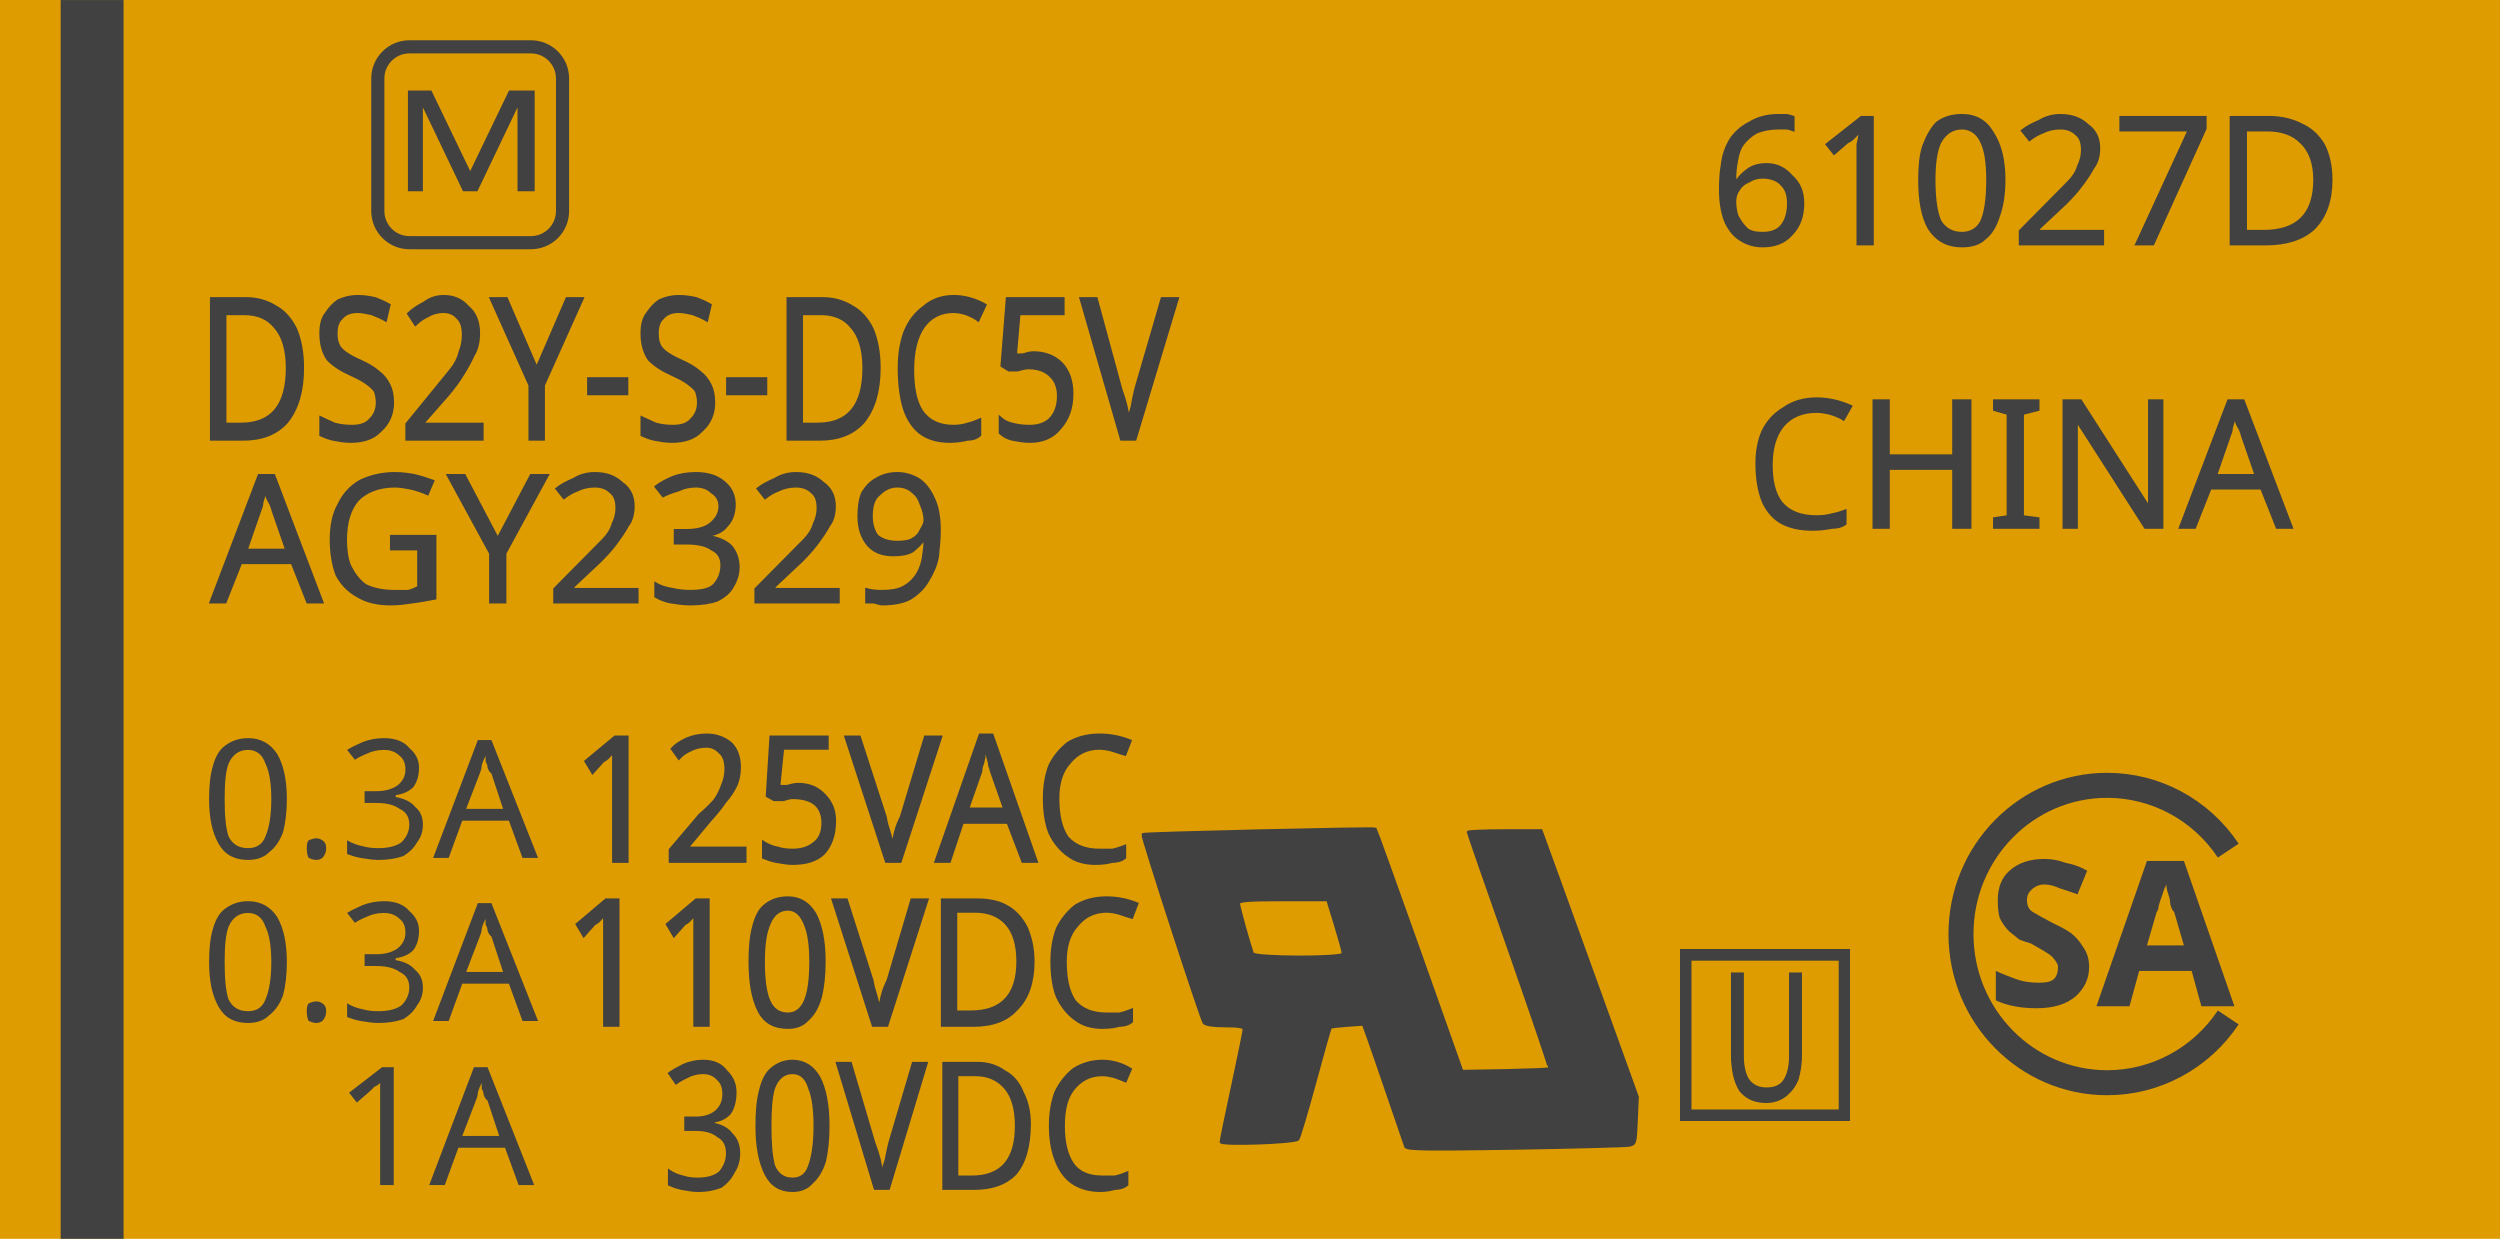
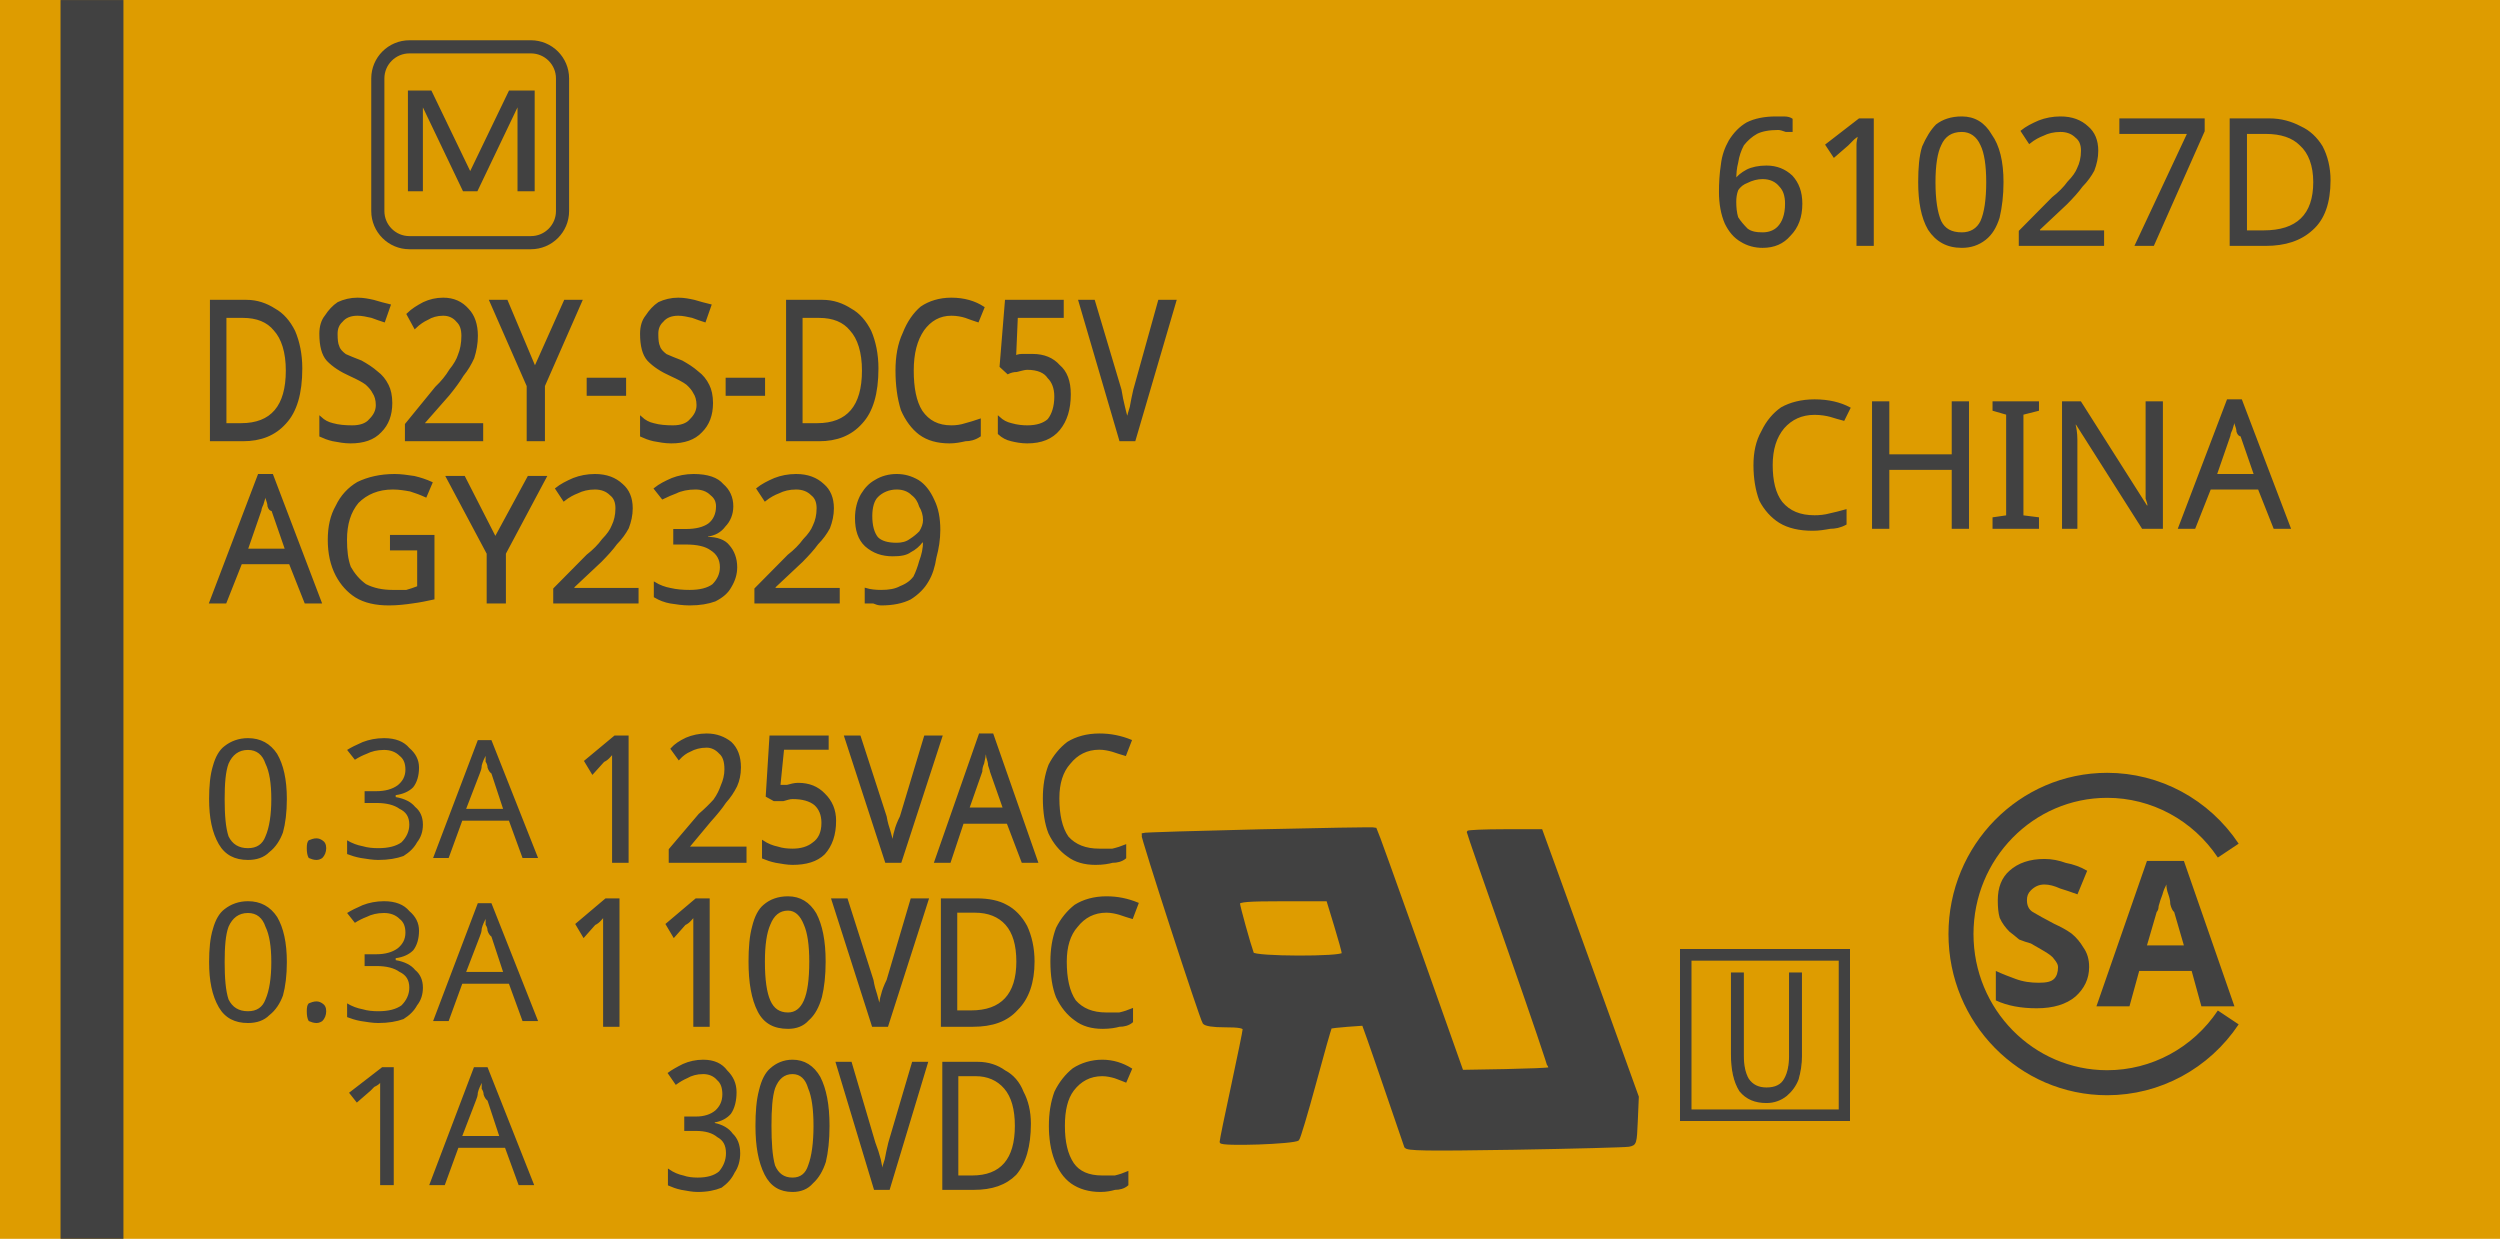
- <svg xmlns="http://www.w3.org/2000/svg" height="0.39in" viewBox="0 0 19.99 9.906" width="0.787in" version="1.1" id="svg8" gorn="0">
+ <svg xmlns="http://www.w3.org/2000/svg" width=".787in" height=".39in" version="1.1" viewBox="0 0 19.99 9.906">
  <g id="breadboard">
-     <defs id="defs2">
-       <filter height="1.007" y="-0.004" style="color-interpolation-filters:sRGB" width="1.007" x="-0.004" id="filter6786-4">
-         <feGaussianBlur stdDeviation="0.037" id="feGaussianBlur6788-7" />
+     <defs>
+       <filter id="filter6786-4" x="-.004" y="-.004" width="1.007" height="1.007" color-interpolation-filters="sRGB">
+         <feGaussianBlur stdDeviation="0.037" />
      </filter>
    </defs>
-     <g transform="translate(-2.9296876e-7,-3.691448)">
+     <g transform="translate(-2.9297e-7 -3.6914)">
      <g>
-         <g>
-           <g>
-             <g style="display:inline" id="layer2" gorn="0.4.0.0.0.0">
-               <rect height="9.906" y="3.691" style="display:inline;stroke-linecap:butt;stroke-linejoin:round;stroke-miterlimit:4;stroke-dasharray:none;" width="19.99" fill="#de9c00" stroke="none" stroke-width="0.633" x="2.9296876e-007" id="rect6872" gorn="0.4.0.0.0.0.0" fill-opacity="1" stroke-opacity="1" />
-             </g>
+         <rect x="2.9297e-7" y="3.691" width="19.99" height="9.906" fill="#de9c00" stroke-linejoin="round" stroke-width=".633" />
+       </g>
+     </g>
+     <g transform="translate(0 -4.094)">
+       <g transform="translate(.0090424 5.7114)">
+         <rect x=".482" y="-1.61" width=".489" height="9.891" fill="#414141" stroke="#414141" stroke-width=".014" />
+         <g transform="scale(.90303 1.1074)">
+           <g fill="#414141" font-family="Droid Sans" font-size="1.413" letter-spacing="0" stroke="#414141" stroke-width=".021" word-spacing="0" style="font-feature-settings:normal;font-variant-caps:normal;font-variant-ligatures:normal;font-variant-numeric:normal;line-height:125%" xml:space="preserve">
+             <text x="1.717" y="1.712" fill="#414141" font-family="Droid Sans" font-size="1.413" stroke="#414141" stroke-width=".021" style="font-feature-settings:normal;font-variant-caps:normal;font-variant-ligatures:normal;font-variant-numeric:normal">DS2Y-S-DC5V</text>
+           </g>
+         </g>
+         <g transform="scale(.99467 1.0054)">
+           <g fill="#414141" font-family="Droid Sans" font-size="1.413" letter-spacing="0" stroke="#414141" stroke-width=".014" word-spacing="0" style="font-feature-settings:normal;font-variant-caps:normal;font-variant-ligatures:normal;font-variant-numeric:normal;line-height:125%" xml:space="preserve">
+             <text x="13.739" y="0.337" fill="#414141" font-family="Droid Sans" font-size="1.413" stroke="#414141" stroke-width=".014" style="font-feature-settings:normal;font-variant-caps:normal;font-variant-ligatures:normal;font-variant-numeric:normal">61027D</text>
+           </g>
+           <g fill="#414141" font-family="Droid Sans" font-size="1.413" letter-spacing="0" stroke="#414141" stroke-width=".014" word-spacing="0" style="font-feature-settings:normal;font-variant-caps:normal;font-variant-ligatures:normal;font-variant-numeric:normal;line-height:125%" xml:space="preserve">
+             <text x="14.014" y="2.588" fill="#414141" font-family="Droid Sans" font-size="1.413" stroke="#414141" stroke-width=".014" style="font-feature-settings:normal;font-variant-caps:normal;font-variant-ligatures:normal;font-variant-numeric:normal">CHINA</text>
+           </g>
+           <g fill="#414141" font-family="Droid Sans" font-size="1.413" letter-spacing="0" stroke="#414141" stroke-width=".014" word-spacing="0" style="font-feature-settings:normal;font-variant-caps:normal;font-variant-ligatures:normal;font-variant-numeric:normal;line-height:125%" xml:space="preserve">
+             <text x="1.68" y="3.182" fill="#414141" font-family="Droid Sans" font-size="1.413" stroke="#414141" stroke-width=".014" style="font-feature-settings:normal;font-variant-caps:normal;font-variant-ligatures:normal;font-variant-numeric:normal">AGY2329</text>
+           </g>
+         </g>
+         <g transform="scale(.95017 1.0524)">
+           <g fill="#414141" font-family="Droid Sans" font-size="1.35" letter-spacing="0" stroke="#414141" stroke-width=".014" word-spacing="0" style="font-feature-settings:normal;font-variant-caps:normal;font-variant-ligatures:normal;font-variant-numeric:normal;line-height:125%" xml:space="preserve">
+             <text x="4.79" y="5.014" fill="#414141" font-family="Droid Sans" font-size="1.35" stroke="#414141" stroke-width=".014" style="font-feature-settings:normal;font-variant-caps:normal;font-variant-ligatures:normal;font-variant-numeric:normal">125VAC</text>
+           </g>
+         </g>
+         <g transform="scale(.94194 1.0616)">
+           <g fill="#414141" font-family="Droid Sans" font-size="1.339" letter-spacing="0" stroke="#414141" stroke-width=".014" word-spacing="0" style="font-feature-settings:normal;font-variant-caps:normal;font-variant-ligatures:normal;font-variant-numeric:normal;line-height:125%" xml:space="preserve">
+             <text x="4.757" y="6.202" fill="#414141" font-family="Droid Sans" font-size="1.339" stroke="#414141" stroke-width=".014" style="font-feature-settings:normal;font-variant-caps:normal;font-variant-ligatures:normal;font-variant-numeric:normal">110VDC</text>
+           </g>
+         </g>
+         <g transform="scale(.92831 1.0772)">
+           <g fill="#414141" font-family="Droid Sans" font-size="1.319" letter-spacing="0" stroke="#414141" stroke-width=".013" word-spacing="0" style="font-feature-settings:normal;font-variant-caps:normal;font-variant-ligatures:normal;font-variant-numeric:normal;line-height:125%" xml:space="preserve">
+             <text x="5.689" y="7.325" fill="#414141" font-family="Droid Sans" font-size="1.319" stroke="#414141" stroke-width=".013" style="font-feature-settings:normal;font-variant-caps:normal;font-variant-ligatures:normal;font-variant-numeric:normal">30VDC</text>
+           </g>
+         </g>
+         <path d="m11.229 7.551c-5e-3 -0.015-0.065-0.19-0.133-0.388-0.068-0.198-0.141-0.412-0.164-0.475l-0.041-0.114-0.126 9e-3c-0.069 5e-3 -0.13 0.012-0.134 0.016-5e-3 4e-3 -0.061 0.203-0.126 0.443-0.065 0.24-0.126 0.443-0.135 0.451-0.029 0.028-0.617 0.048-0.617 0.021 0-0.013 0.041-0.215 0.092-0.449 0.05-0.234 0.092-0.437 0.092-0.452 0-0.019-0.042-0.026-0.15-0.026-0.096 0-0.157-9e-3 -0.17-0.026-0.023-0.03-0.5-1.498-0.49-1.508 0.01-0.01 1.853-0.053 1.862-0.044 5e-3 5e-3 0.162 0.442 0.351 0.973l0.342 0.965 0.344-6e-3c0.189-4e-3 0.347-0.01 0.352-0.015 5e-3 -5e-3 -0.14-0.429-0.32-0.944-0.181-0.514-0.329-0.941-0.329-0.947 0-6e-3 0.132-0.012 0.293-0.012h0.293l0.103 0.283c0.057 0.156 0.23 0.635 0.385 1.065l0.282 0.782-8e-3 0.189c-8e-3 0.186-9e-3 0.189-0.062 0.2-0.03 5e-3 -0.441 0.016-0.914 0.024-0.717 0.011-0.862 9e-3 -0.87-0.014zm-0.499-1.543c0-0.013-0.028-0.115-0.062-0.226l-0.062-0.203h-0.355c-0.281 0-0.355 6e-3 -0.355 0.027 0 0.023 0.084 0.325 0.111 0.4 0.013 0.035 0.723 0.037 0.723 0.002z" fill="#414141" stroke="#414141" stroke-width=".02" />
+         <g transform="matrix(.053863 0 0 .054442 4.039 -4.5926)">
+           <rect x="174.45" y="194.24" width="24.856" height="24.856" fill-opacity="0" filter="url(#filter6786-4)" stroke="#414141" stroke-width="3" />
+         </g>
+         <g transform="scale(.84965 1.177)">
+           <g fill="#414141" font-family="Droid Sans" font-size="1.207" letter-spacing="0" stroke="#414141" stroke-width=".012" word-spacing="0" style="font-feature-settings:normal;font-variant-caps:normal;font-variant-ligatures:normal;font-variant-numeric:normal;line-height:125%" xml:space="preserve">
+             <text x="16.176" y="6.097" fill="#414141" font-family="Droid Sans" font-size="1.207" stroke="#414141" stroke-width=".012" style="font-feature-settings:normal;font-variant-caps:normal;font-variant-ligatures:normal;font-variant-numeric:normal">U</text>
+           </g>
+         </g>
+         <path d="m17.808 6.518a1.169 1.189 0 0 1-0.968 0.522 1.169 1.189 0 0 1-1.169-1.189 1.169 1.189 0 0 1 1.169-1.189 1.169 1.189 0 0 1 0.968 0.522" fill="none" fill-opacity="0" stroke="#414141" stroke-width=".2" />
+         <rect x="3.012" y="-1.243" width="1.477" height="1.566" ry=".253" fill="none" stroke="#414141" stroke-linejoin="round" stroke-width=".105" />
+         <g transform="scale(1.1217 .89149)">
+           <g fill="#414141" font-family="Droid Sans" font-size="1.253" letter-spacing="0" stroke="#414141" stroke-width=".013" word-spacing="0" style="font-feature-settings:normal;font-variant-caps:normal;font-variant-ligatures:normal;font-variant-numeric:normal;line-height:125%" xml:space="preserve">
+             <text x="2.782" y="-0.104" fill="#414141" font-family="Droid Sans" font-size="1.253" stroke="#414141" stroke-width=".013" style="font-feature-settings:normal;font-variant-caps:normal;font-variant-ligatures:normal;font-variant-numeric:normal">M</text>
+           </g>
+         </g>
+         <g transform="scale(.99467 1.0054)">
+           <g fill="#414141" font-family="Droid Sans" font-size="1.611" font-weight="bold" letter-spacing="0" stroke-width=".242" word-spacing="0" style="font-feature-settings:normal;font-variant-caps:normal;font-variant-ligatures:normal;font-variant-numeric:normal;line-height:125%" xml:space="preserve">
+             <text x="15.958" y="6.396" fill="#414141" font-family="Droid Sans" font-size="1.611" font-weight="bold" stroke-width=".068" style="font-feature-settings:normal;font-variant-caps:normal;font-variant-ligatures:normal;font-variant-numeric:normal">SA</text>
+           </g>
+           <g fill="#414141" font-family="Droid Sans" font-size="1.319" letter-spacing="0" stroke-width=".242" word-spacing="0" style="font-feature-settings:normal;font-variant-caps:normal;font-variant-ligatures:normal;font-variant-numeric:normal;line-height:125%" xml:space="preserve">
+             <text x="2.689" y="7.816" fill="#414141" stroke-width=".068">1A</text>
+           </g>
+           <g fill="#414141" font-family="Droid Sans" font-size="1.319" letter-spacing="0" stroke-width=".242" word-spacing="0" style="font-feature-settings:normal;font-variant-caps:normal;font-variant-ligatures:normal;font-variant-numeric:normal;line-height:125%" xml:space="preserve">
+             <text x="1.609" y="6.512" fill="#414141" stroke-width=".068">0.3A</text>
+           </g>
+           <g fill="#414141" font-family="Droid Sans" font-size="1.319" letter-spacing="0" stroke-width=".242" word-spacing="0" style="font-feature-settings:normal;font-variant-caps:normal;font-variant-ligatures:normal;font-variant-numeric:normal;line-height:125%" xml:space="preserve">
+             <text x="1.609" y="5.213" fill="#414141" stroke-width=".068">0.3A</text>
          </g>
        </g>
      </g>
    </g>
-     <g transform="translate(0,-4.093962)">
+     <g transform="translate(-2.9297e-7 -3.6914)">
      <g>
-         <g>
-           <g>
-             <g id="layer4" gorn="0.5.0.0.0.0">
-               <g transform="translate(0.00904238,5.711405)">
-                 <g>
-                   <g>
-                     <g>
-                       <g id="g4749" gorn="0.5.0.0.0.0.0.0.0.0.0">
-                         <rect height="9.891" y="-1.61" width="0.489" fill="#414141" stroke="#414141" stroke-width="0.014" x="0.483" id="rect5711-2" gorn="0.5.0.0.0.0.0.0.0.0.0.0" fill-opacity="1" stroke-opacity="1" />
-                         <g transform="scale(0.9030293,1.107384)">
-                           <g>
-                             <g>
-                               <g>
-                                 <g font-size="1.413" style="font-style:normal;font-variant:normal;font-weight:normal;font-stretch:normal;line-height:125%;font-family:Droid Sans;-inkscape-font-specification:'Malgun Gothic, Normal';font-variant-ligatures:normal;font-variant-caps:normal;font-variant-numeric:normal;font-feature-settings:normal;text-align:start;letter-spacing:0;word-spacing:0;writing-mode:lr-tb;text-anchor:start;stroke-linecap:butt;stroke-linejoin:miter;" fill="#414141" xml:space="preserve" stroke="#414141" stroke-width="0.021" id="text5715-9" gorn="0.5.0.0.0.0.0.0.0.0.0.1.0.0.0.0" fill-opacity="1" stroke-opacity="1">
-                                   <text y="1.712" font-size="1.414" style="font-style:normal;font-variant:normal;font-weight:normal;font-stretch:normal;font-family:Droid Sans;-inkscape-font-specification:'Droid Sans, Normal';font-variant-ligatures:normal;font-variant-caps:normal;font-variant-numeric:normal;font-feature-settings:normal;text-align:start;writing-mode:lr-tb;text-anchor:start;" fill="#414141" stroke="#414141" stroke-width="0.021" x="1.717" id="tspan5713" gorn="0.5.0.0.0.0.0.0.0.0.0.1.0.0.0.0.0" fill-opacity="1" stroke-opacity="1">DS2Y-S-DC5V</text>
-                                 </g>
-                               </g>
-                             </g>
-                           </g>
-                         </g>
-                         <g transform="scale(0.9946707,1.005358)">
-                           <g>
-                             <g>
-                               <g>
-                                 <g font-size="1.413" style="font-style:normal;font-variant:normal;font-weight:normal;font-stretch:normal;line-height:125%;font-family:Droid Sans;-inkscape-font-specification:'Malgun Gothic, Normal';font-variant-ligatures:normal;font-variant-caps:normal;font-variant-numeric:normal;font-feature-settings:normal;text-align:start;letter-spacing:0;word-spacing:0;writing-mode:lr-tb;text-anchor:start;stroke-linecap:butt;stroke-linejoin:miter;" fill="#414141" xml:space="preserve" stroke="#414141" stroke-width="0.014" id="text5719-9" gorn="0.5.0.0.0.0.0.0.0.0.0.2.0.0.0.0" fill-opacity="1" stroke-opacity="1">
-                                   <text y="0.337" font-size="1.414" style="font-style:normal;font-variant:normal;font-weight:normal;font-stretch:normal;font-family:Droid Sans;-inkscape-font-specification:'Droid Sans, Normal';font-variant-ligatures:normal;font-variant-caps:normal;font-variant-numeric:normal;font-feature-settings:normal;text-align:start;writing-mode:lr-tb;text-anchor:start;" fill="#414141" stroke="#414141" stroke-width="0.014" x="13.739" id="tspan5717" gorn="0.5.0.0.0.0.0.0.0.0.0.2.0.0.0.0.0" fill-opacity="1" stroke-opacity="1">61027D</text>
-                                 </g>
-                               </g>
-                             </g>
-                           </g>
-                         </g>
-                         <g transform="scale(0.9946707,1.005358)">
-                           <g>
-                             <g>
-                               <g>
-                                 <g font-size="1.413" style="font-style:normal;font-variant:normal;font-weight:normal;font-stretch:normal;line-height:125%;font-family:Droid Sans;-inkscape-font-specification:'Malgun Gothic, Normal';font-variant-ligatures:normal;font-variant-caps:normal;font-variant-numeric:normal;font-feature-settings:normal;text-align:start;letter-spacing:0;word-spacing:0;writing-mode:lr-tb;text-anchor:start;stroke-linecap:butt;stroke-linejoin:miter;" fill="#414141" xml:space="preserve" stroke="#414141" stroke-width="0.014" id="text5723-5" gorn="0.5.0.0.0.0.0.0.0.0.0.3.0.0.0.0" fill-opacity="1" stroke-opacity="1">
-                                   <text y="2.588" font-size="1.414" style="font-style:normal;font-variant:normal;font-weight:normal;font-stretch:normal;font-family:Droid Sans;-inkscape-font-specification:'Droid Sans, Normal';font-variant-ligatures:normal;font-variant-caps:normal;font-variant-numeric:normal;font-feature-settings:normal;text-align:start;writing-mode:lr-tb;text-anchor:start;" fill="#414141" stroke="#414141" stroke-width="0.014" x="14.014" id="tspan5721" gorn="0.5.0.0.0.0.0.0.0.0.0.3.0.0.0.0.0" fill-opacity="1" stroke-opacity="1">CHINA</text>
-                                 </g>
-                               </g>
-                             </g>
-                           </g>
-                         </g>
-                         <g transform="scale(0.9946707,1.005358)">
-                           <g>
-                             <g>
-                               <g>
-                                 <g font-size="1.413" style="font-style:normal;font-variant:normal;font-weight:normal;font-stretch:normal;line-height:125%;font-family:Droid Sans;-inkscape-font-specification:'Malgun Gothic, Normal';font-variant-ligatures:normal;font-variant-caps:normal;font-variant-numeric:normal;font-feature-settings:normal;text-align:start;letter-spacing:0;word-spacing:0;writing-mode:lr-tb;text-anchor:start;stroke-linecap:butt;stroke-linejoin:miter;" fill="#414141" xml:space="preserve" stroke="#414141" stroke-width="0.014" id="text5727-8" gorn="0.5.0.0.0.0.0.0.0.0.0.4.0.0.0.0" fill-opacity="1" stroke-opacity="1">
-                                   <text y="3.182" font-size="1.414" style="font-style:normal;font-variant:normal;font-weight:normal;font-stretch:normal;font-family:Droid Sans;-inkscape-font-specification:'Droid Sans, Normal';font-variant-ligatures:normal;font-variant-caps:normal;font-variant-numeric:normal;font-feature-settings:normal;text-align:start;writing-mode:lr-tb;text-anchor:start;" fill="#414141" stroke="#414141" stroke-width="0.014" x="1.68" id="tspan5725" gorn="0.5.0.0.0.0.0.0.0.0.0.4.0.0.0.0.0" fill-opacity="1" stroke-opacity="1">AGY2329</text>
-                                 </g>
-                               </g>
-                             </g>
-                           </g>
-                         </g>
-                         <g transform="scale(0.9501677,1.052446)">
-                           <g>
-                             <g>
-                               <g>
-                                 <g font-size="1.35" style="font-style:normal;font-variant:normal;font-weight:normal;font-stretch:normal;line-height:125%;font-family:Droid Sans;-inkscape-font-specification:'Malgun Gothic, Normal';font-variant-ligatures:normal;font-variant-caps:normal;font-variant-numeric:normal;font-feature-settings:normal;text-align:start;letter-spacing:0;word-spacing:0;writing-mode:lr-tb;text-anchor:start;stroke-linecap:butt;stroke-linejoin:miter;" fill="#414141" xml:space="preserve" stroke="#414141" stroke-width="0.014" id="text5731-0" gorn="0.5.0.0.0.0.0.0.0.0.0.5.0.0.0.0" fill-opacity="1" stroke-opacity="1">
-                                   <text y="5.014" font-size="1.35" style="font-style:normal;font-variant:normal;font-weight:normal;font-stretch:normal;font-family:Droid Sans;-inkscape-font-specification:'Droid Sans, Normal';font-variant-ligatures:normal;font-variant-caps:normal;font-variant-numeric:normal;font-feature-settings:normal;text-align:start;writing-mode:lr-tb;text-anchor:start;" fill="#414141" stroke="#414141" stroke-width="0.014" x="4.79" id="tspan5729" gorn="0.5.0.0.0.0.0.0.0.0.0.5.0.0.0.0.0" fill-opacity="1" stroke-opacity="1">125VAC</text>
-                                 </g>
-                               </g>
-                             </g>
-                           </g>
-                         </g>
-                         <g transform="scale(0.941939,1.06164)">
-                           <g>
-                             <g>
-                               <g>
-                                 <g font-size="1.339" style="font-style:normal;font-variant:normal;font-weight:normal;font-stretch:normal;line-height:125%;font-family:Droid Sans;-inkscape-font-specification:'Malgun Gothic, Normal';font-variant-ligatures:normal;font-variant-caps:normal;font-variant-numeric:normal;font-feature-settings:normal;text-align:start;letter-spacing:0;word-spacing:0;writing-mode:lr-tb;text-anchor:start;stroke-linecap:butt;stroke-linejoin:miter;" fill="#414141" xml:space="preserve" stroke="#414141" stroke-width="0.014" id="text5731-5-1" gorn="0.5.0.0.0.0.0.0.0.0.0.6.0.0.0.0" fill-opacity="1" stroke-opacity="1">
-                                   <text y="6.202" font-size="1.339" style="font-style:normal;font-variant:normal;font-weight:normal;font-stretch:normal;font-family:Droid Sans;-inkscape-font-specification:'Droid Sans, Normal';font-variant-ligatures:normal;font-variant-caps:normal;font-variant-numeric:normal;font-feature-settings:normal;text-align:start;writing-mode:lr-tb;text-anchor:start;" fill="#414141" stroke="#414141" stroke-width="0.014" x="4.757" id="tspan5729-1" gorn="0.5.0.0.0.0.0.0.0.0.0.6.0.0.0.0.0" fill-opacity="1" stroke-opacity="1">110VDC</text>
-                                 </g>
-                               </g>
-                             </g>
-                           </g>
-                         </g>
-                         <g transform="scale(0.9283098,1.077227)">
-                           <g>
-                             <g>
-                               <g>
-                                 <g font-size="1.319" style="font-style:normal;font-variant:normal;font-weight:normal;font-stretch:normal;line-height:125%;font-family:Droid Sans;-inkscape-font-specification:'Malgun Gothic, Normal';font-variant-ligatures:normal;font-variant-caps:normal;font-variant-numeric:normal;font-feature-settings:normal;text-align:start;letter-spacing:0;word-spacing:0;writing-mode:lr-tb;text-anchor:start;stroke-linecap:butt;stroke-linejoin:miter;" fill="#414141" xml:space="preserve" stroke="#414141" stroke-width="0.013" id="text5753-2" gorn="0.5.0.0.0.0.0.0.0.0.0.7.0.0.0.0" fill-opacity="1" stroke-opacity="1">
-                                   <text y="7.325" font-size="1.319" style="font-style:normal;font-variant:normal;font-weight:normal;font-stretch:normal;font-family:Droid Sans;-inkscape-font-specification:'Droid Sans, Normal';font-variant-ligatures:normal;font-variant-caps:normal;font-variant-numeric:normal;font-feature-settings:normal;text-align:start;writing-mode:lr-tb;text-anchor:start;" fill="#414141" stroke="#414141" stroke-width="0.013" x="5.689" id="tspan5751" gorn="0.5.0.0.0.0.0.0.0.0.0.7.0.0.0.0.0" fill-opacity="1" stroke-opacity="1">30VDC</text>
-                                 </g>
-                               </g>
-                             </g>
-                           </g>
-                         </g>
-                         <path d="m 11.229,7.551 c -0.005,-0.015 -0.065,-0.19 -0.133,-0.388 -0.068,-0.198 -0.141,-0.412 -0.164,-0.475 l -0.041,-0.114 -0.126,0.009 c -0.069,0.005 -0.13,0.012 -0.134,0.016 -0.005,0.004 -0.061,0.203 -0.126,0.443 -0.065,0.24 -0.126,0.443 -0.135,0.451 -0.029,0.028 -0.617,0.048 -0.617,0.021 0,-0.013 0.041,-0.215 0.092,-0.449 0.05,-0.234 0.092,-0.437 0.092,-0.452 0,-0.019 -0.042,-0.026 -0.15,-0.026 -0.096,0 -0.157,-0.009 -0.17,-0.026 -0.023,-0.03 -0.5,-1.498 -0.49,-1.508 0.01,-0.01 1.853,-0.053 1.862,-0.044 0.005,0.005 0.162,0.442 0.351,0.973 l 0.342,0.965 0.344,-0.006 c 0.189,-0.004 0.347,-0.01 0.352,-0.015 0.005,-0.005 -0.14,-0.429 -0.32,-0.944 -0.181,-0.514 -0.329,-0.941 -0.329,-0.947 0,-0.006 0.132,-0.012 0.293,-0.012 h 0.293 l 0.103,0.283 c 0.057,0.156 0.23,0.635 0.385,1.065 l 0.282,0.782 -0.008,0.189 c -0.008,0.186 -0.009,0.189 -0.062,0.2 -0.03,0.005 -0.441,0.016 -0.914,0.024 -0.717,0.011 -0.862,0.009 -0.87,-0.014 z m -0.499,-1.543 c 0,-0.013 -0.028,-0.115 -0.062,-0.226 l -0.062,-0.203 h -0.355 c -0.281,0 -0.355,0.006 -0.355,0.027 0,0.023 0.084,0.325 0.111,0.4 0.013,0.035 0.723,0.037 0.723,0.002 z" fill="#414141" stroke="#414141" stroke-width="0.02" id="path5761-5" gorn="0.5.0.0.0.0.0.0.0.0.0.8" fill-opacity="1" stroke-opacity="1" />
-                         <g transform="matrix(0.05386311,0,0,0.05444184,4.039008,-4.592568)">
-                           <g>
-                             <g>
-                               <g>
-                                 <rect height="24.856" y="194.244" style="stroke-miterlimit:4;stroke-dasharray:none;filter:url(#filter6786-4)" width="24.856" fill="#000000" stroke="#414141" stroke-width="3" x="174.446" id="rect5763-4" gorn="0.5.0.0.0.0.0.0.0.0.0.9.0.0.0.0" fill-opacity="0" stroke-opacity="1" />
-                               </g>
-                             </g>
-                           </g>
-                         </g>
-                         <g transform="scale(0.8496538,1.17695)">
-                           <g>
-                             <g>
-                               <g>
-                                 <g font-size="1.207" style="font-style:normal;font-variant:normal;font-weight:normal;font-stretch:normal;line-height:125%;font-family:Droid Sans;-inkscape-font-specification:'Malgun Gothic, Normal';font-variant-ligatures:normal;font-variant-caps:normal;font-variant-numeric:normal;font-feature-settings:normal;text-align:start;letter-spacing:0;word-spacing:0;writing-mode:lr-tb;text-anchor:start;stroke-linecap:butt;stroke-linejoin:miter;" fill="#414141" xml:space="preserve" stroke="#414141" stroke-width="0.012" id="text6792-2" gorn="0.5.0.0.0.0.0.0.0.0.0.10.0.0.0.0" fill-opacity="1" stroke-opacity="1">
-                                   <text y="6.097" font-size="1.207" style="font-style:normal;font-variant:normal;font-weight:normal;font-stretch:normal;font-family:Droid Sans;-inkscape-font-specification:'Droid Sans, Normal';font-variant-ligatures:normal;font-variant-caps:normal;font-variant-numeric:normal;font-feature-settings:normal;text-align:start;writing-mode:lr-tb;text-anchor:start;" fill="#414141" stroke="#414141" stroke-width="0.012" x="16.176" id="tspan6790" gorn="0.5.0.0.0.0.0.0.0.0.0.10.0.0.0.0.0" fill-opacity="1" stroke-opacity="1">U</text>
-                                 </g>
-                               </g>
-                             </g>
-                           </g>
-                         </g>
-                         <path style="stroke-miterlimit:4;stroke-dasharray:none;" d="m 17.808,6.518 a 1.169,1.189 0 0 1 -0.968,0.522 1.169,1.189 0 0 1 -1.169,-1.189 1.169,1.189 0 0 1 1.169,-1.189 1.169,1.189 0 0 1 0.968,0.522" fill="none" stroke="#414141" stroke-width="0.2" id="path6799-6" gorn="0.5.0.0.0.0.0.0.0.0.0.11" fill-opacity="0" stroke-opacity="1" />
-                         <rect height="1.566" y="-1.243" style="stroke-linecap:butt;stroke-linejoin:round;stroke-miterlimit:4;stroke-dasharray:none;" width="1.477" fill="none" stroke="#414141" ry="0.253" stroke-width="0.105" x="3.012" id="rect6866-5" gorn="0.5.0.0.0.0.0.0.0.0.0.12" fill-opacity="1" stroke-opacity="1" />
-                         <g transform="scale(1.121714,0.8914927)">
-                           <g>
-                             <g>
-                               <g>
-                                 <g font-size="1.253" style="font-style:normal;font-variant:normal;font-weight:normal;font-stretch:normal;line-height:125%;font-family:Droid Sans;-inkscape-font-specification:'Malgun Gothic, Normal';font-variant-ligatures:normal;font-variant-caps:normal;font-variant-numeric:normal;font-feature-settings:normal;text-align:start;letter-spacing:0;word-spacing:0;writing-mode:lr-tb;text-anchor:start;stroke-linecap:butt;stroke-linejoin:miter;" fill="#414141" xml:space="preserve" stroke="#414141" stroke-width="0.013" id="text6870-3" gorn="0.5.0.0.0.0.0.0.0.0.0.13.0.0.0.0" fill-opacity="1" stroke-opacity="1">
-                                   <text y="-0.104" font-size="1.253" style="font-style:normal;font-variant:normal;font-weight:normal;font-stretch:normal;font-family:Droid Sans;-inkscape-font-specification:'Droid Sans, Normal';font-variant-ligatures:normal;font-variant-caps:normal;font-variant-numeric:normal;font-feature-settings:normal;text-align:start;writing-mode:lr-tb;text-anchor:start;" fill="#414141" stroke="#414141" stroke-width="0.013" x="2.782" id="tspan6868" gorn="0.5.0.0.0.0.0.0.0.0.0.13.0.0.0.0.0" fill-opacity="1" stroke-opacity="1">M</text>
-                                 </g>
-                               </g>
-                             </g>
-                           </g>
-                         </g>
-                         <g transform="scale(0.9946707,1.005358)">
-                           <g>
-                             <g>
-                               <g>
-                                 <g font-size="1.611" style="font-style:normal;font-variant:normal;font-weight:bold;font-stretch:normal;line-height:125%;font-family:Droid Sans;-inkscape-font-specification:'Droid Sans, Bold';font-variant-ligatures:normal;font-variant-caps:normal;font-variant-numeric:normal;font-feature-settings:normal;text-align:start;letter-spacing:0;word-spacing:0;writing-mode:lr-tb;text-anchor:start;stroke-linecap:butt;stroke-linejoin:miter;" fill="#414141" xml:space="preserve" stroke="none" stroke-width="0.242" id="text4540" gorn="0.5.0.0.0.0.0.0.0.0.0.14.0.0.0.0" fill-opacity="1" stroke-opacity="1">
-                                   <text y="6.396" font-size="1.611" style="font-style:normal;font-variant:normal;font-weight:bold;font-stretch:normal;font-family:Droid Sans;-inkscape-font-specification:'Droid Sans, Bold';font-variant-ligatures:normal;font-variant-caps:normal;font-variant-numeric:normal;font-feature-settings:normal;text-align:start;writing-mode:lr-tb;text-anchor:start;" fill="#414141" stroke-width="0.068" x="15.958" id="tspan4538" gorn="0.5.0.0.0.0.0.0.0.0.0.14.0.0.0.0.0" fill-opacity="1">SA</text>
-                                 </g>
-                               </g>
-                             </g>
-                           </g>
-                         </g>
-                         <g transform="scale(0.9946707,1.005358)">
-                           <g>
-                             <g>
-                               <g>
-                                 <g font-size="1.319" style="font-style:normal;font-variant:normal;font-weight:normal;font-stretch:normal;line-height:125%;font-family:Droid Sans;-inkscape-font-specification:'Droid Sans, Normal';font-variant-ligatures:normal;font-variant-caps:normal;font-variant-numeric:normal;font-feature-settings:normal;text-align:start;letter-spacing:0;word-spacing:0;writing-mode:lr-tb;text-anchor:start;stroke-linecap:butt;stroke-linejoin:miter;" fill="#414141" xml:space="preserve" stroke="none" stroke-width="0.242" id="text4569" gorn="0.5.0.0.0.0.0.0.0.0.0.15.0.0.0.0" fill-opacity="1" stroke-opacity="1">
-                                   <text y="7.816" fill="#414141" stroke-width="0.068" x="2.689" id="tspan4567" gorn="0.5.0.0.0.0.0.0.0.0.0.15.0.0.0.0.0" fill-opacity="1">1A</text>
-                                 </g>
-                               </g>
-                             </g>
-                           </g>
-                         </g>
-                         <g transform="scale(0.9946707,1.005358)">
-                           <g>
-                             <g>
-                               <g>
-                                 <g font-size="1.319" style="font-style:normal;font-variant:normal;font-weight:normal;font-stretch:normal;line-height:125%;font-family:Droid Sans;-inkscape-font-specification:'Droid Sans, Normal';font-variant-ligatures:normal;font-variant-caps:normal;font-variant-numeric:normal;font-feature-settings:normal;text-align:start;letter-spacing:0;word-spacing:0;writing-mode:lr-tb;text-anchor:start;stroke-linecap:butt;stroke-linejoin:miter;" fill="#414141" xml:space="preserve" stroke="none" stroke-width="0.242" id="text4573" gorn="0.5.0.0.0.0.0.0.0.0.0.16.0.0.0.0" fill-opacity="1" stroke-opacity="1">
-                                   <text y="6.512" fill="#414141" stroke-width="0.068" x="1.609" id="tspan4571" gorn="0.5.0.0.0.0.0.0.0.0.0.16.0.0.0.0.0" fill-opacity="1">0.3A</text>
-                                 </g>
-                               </g>
-                             </g>
-                           </g>
-                         </g>
-                         <g transform="scale(0.9946707,1.005358)">
-                           <g>
-                             <g>
-                               <g>
-                                 <g font-size="1.319" style="font-style:normal;font-variant:normal;font-weight:normal;font-stretch:normal;line-height:125%;font-family:Droid Sans;-inkscape-font-specification:'Droid Sans, Normal';font-variant-ligatures:normal;font-variant-caps:normal;font-variant-numeric:normal;font-feature-settings:normal;text-align:start;letter-spacing:0;word-spacing:0;writing-mode:lr-tb;text-anchor:start;stroke-linecap:butt;stroke-linejoin:miter;" fill="#414141" xml:space="preserve" stroke="none" stroke-width="0.242" id="text4577" gorn="0.5.0.0.0.0.0.0.0.0.0.17.0.0.0.0" fill-opacity="1" stroke-opacity="1">
-                                   <text y="5.213" fill="#414141" stroke-width="0.068" x="1.609" id="tspan4575" gorn="0.5.0.0.0.0.0.0.0.0.0.17.0.0.0.0.0" fill-opacity="1">0.3A</text>
-                                 </g>
-                               </g>
-                             </g>
-                           </g>
-                         </g>
-                       </g>
-                     </g>
-                   </g>
-                 </g>
-               </g>
-             </g>
-           </g>
-         </g>
-       </g>
-     </g>
-     <g transform="translate(-2.9296876e-7,-3.691448)">
-       <g>
-         <g>
-           <g>
-             <g style="display:inline" id="layer3" gorn="0.6.0.0.0.0">
-               <g transform="translate(0.03942471,15.62401)">
-                 <g>
-                   <g>
-                     <g>
-                       <g id="g5503" gorn="0.6.0.0.0.0.0.0.0.0.0">
-                         <circle cx="18.845" style="stroke-linecap:butt;stroke-linejoin:round;stroke-miterlimit:4;stroke-dasharray:none;" cy="-10.751" r="0.305" fill="none" stroke="none" stroke-width="0.684" id="connector3pin" gorn="0.6.0.0.0.0.0.0.0.0.0.0" fill-opacity="0.469" stroke-opacity="1" />
-                         <circle cx="11.225" style="stroke-linecap:butt;stroke-linejoin:round;stroke-miterlimit:4;stroke-dasharray:none;" cy="-10.751" r="0.305" fill="none" stroke="none" stroke-width="0.684" id="connector2pin" gorn="0.6.0.0.0.0.0.0.0.0.0.1" fill-opacity="0.469" stroke-opacity="1" />
-                         <circle cx="6.145" style="stroke-linecap:butt;stroke-linejoin:round;stroke-miterlimit:4;stroke-dasharray:none;" cy="-10.751" r="0.305" fill="none" stroke="none" stroke-width="0.684" id="connector1pin" gorn="0.6.0.0.0.0.0.0.0.0.0.2" fill-opacity="0.469" stroke-opacity="1" />
-                         <circle cx="1.065" style="stroke-linecap:butt;stroke-linejoin:round;stroke-miterlimit:4;stroke-dasharray:none;" r="0.305" cy="-10.751" fill="none" stroke="none" stroke-width="0.684" id="connector0pin" gorn="0.6.0.0.0.0.0.0.0.0.0.3" fill-opacity="0.469" stroke-opacity="1" />
-                         <circle cx="1.065" style="stroke-linecap:butt;stroke-linejoin:round;stroke-miterlimit:4;stroke-dasharray:none;" cy="-3.131" r="0.305" fill="none" stroke="none" stroke-width="0.684" id="connector7pin" gorn="0.6.0.0.0.0.0.0.0.0.0.4" fill-opacity="0.469" stroke-opacity="1" />
-                         <circle cx="6.145" style="stroke-linecap:butt;stroke-linejoin:round;stroke-miterlimit:4;stroke-dasharray:none;" cy="-3.131" r="0.305" fill="none" stroke="none" stroke-width="0.684" id="connector6pin" gorn="0.6.0.0.0.0.0.0.0.0.0.5" fill-opacity="0.469" stroke-opacity="1" />
-                         <circle cx="11.225" style="stroke-linecap:butt;stroke-linejoin:round;stroke-miterlimit:4;stroke-dasharray:none;" cy="-3.131" r="0.305" fill="none" stroke="none" stroke-width="0.684" id="connector5pin" gorn="0.6.0.0.0.0.0.0.0.0.0.6" fill-opacity="0.469" stroke-opacity="1" />
-                         <circle cx="18.845" style="stroke-linecap:butt;stroke-linejoin:round;stroke-miterlimit:4;stroke-dasharray:none;" cy="-3.131" r="0.305" fill="none" stroke="none" stroke-width="0.684" id="connector4pin" gorn="0.6.0.0.0.0.0.0.0.0.0.7" fill-opacity="0.469" stroke-opacity="1" />
-                       </g>
-                     </g>
-                   </g>
-                 </g>
-               </g>
-             </g>
+         <g transform="translate(.039425 15.624)">
+           <g fill="none" fill-opacity=".469" stroke-linejoin="round" stroke-width=".684">
+             <circle id="connector3pin" cx="18.845" cy="-10.751" r=".305" />
+             <circle id="connector2pin" cx="11.225" cy="-10.751" r=".305" />
+             <circle id="connector1pin" cx="6.146" cy="-10.751" r=".305" />
+             <circle id="connector0pin" cx="1.065" cy="-10.751" r=".305" />
+             <circle id="connector7pin" cx="1.065" cy="-3.131" r=".305" />
+             <circle id="connector6pin" cx="6.146" cy="-3.131" r=".305" />
+             <circle id="connector5pin" cx="11.225" cy="-3.131" r=".305" />
+             <circle id="connector4pin" cx="18.845" cy="-3.131" r=".305" />
          </g>
        </g>
      </g>
    </g>
  </g>
</svg>
